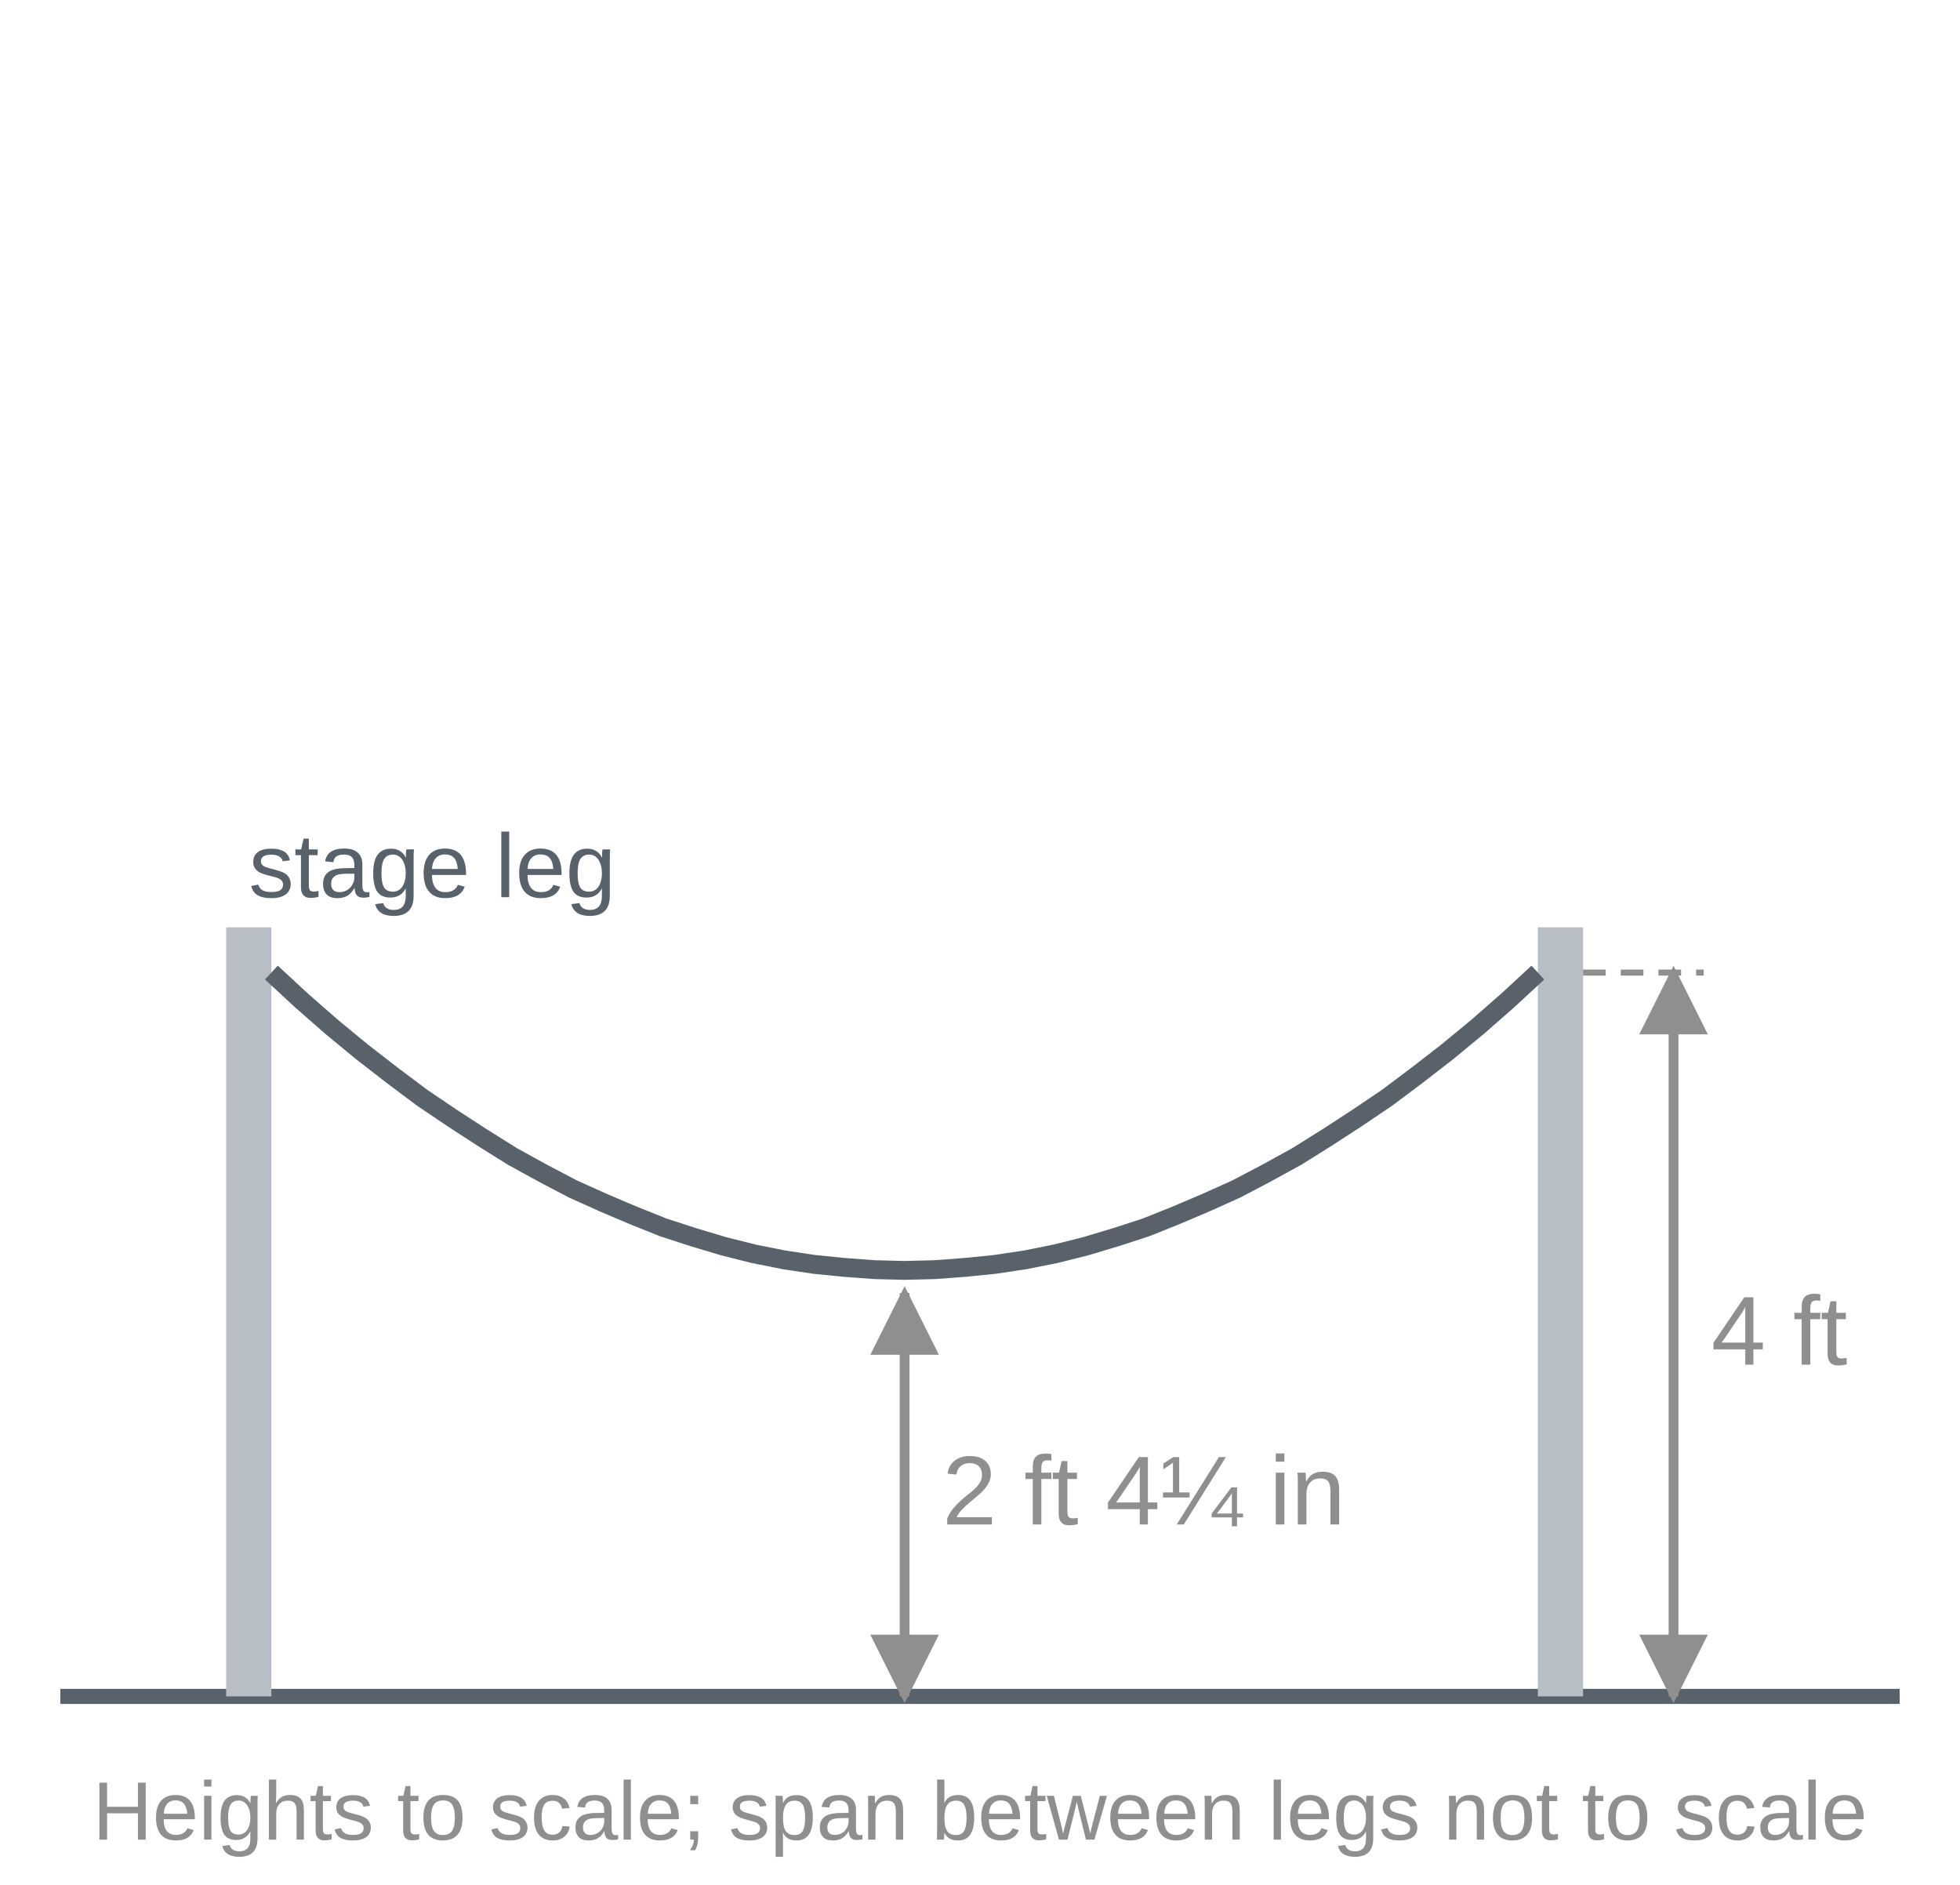
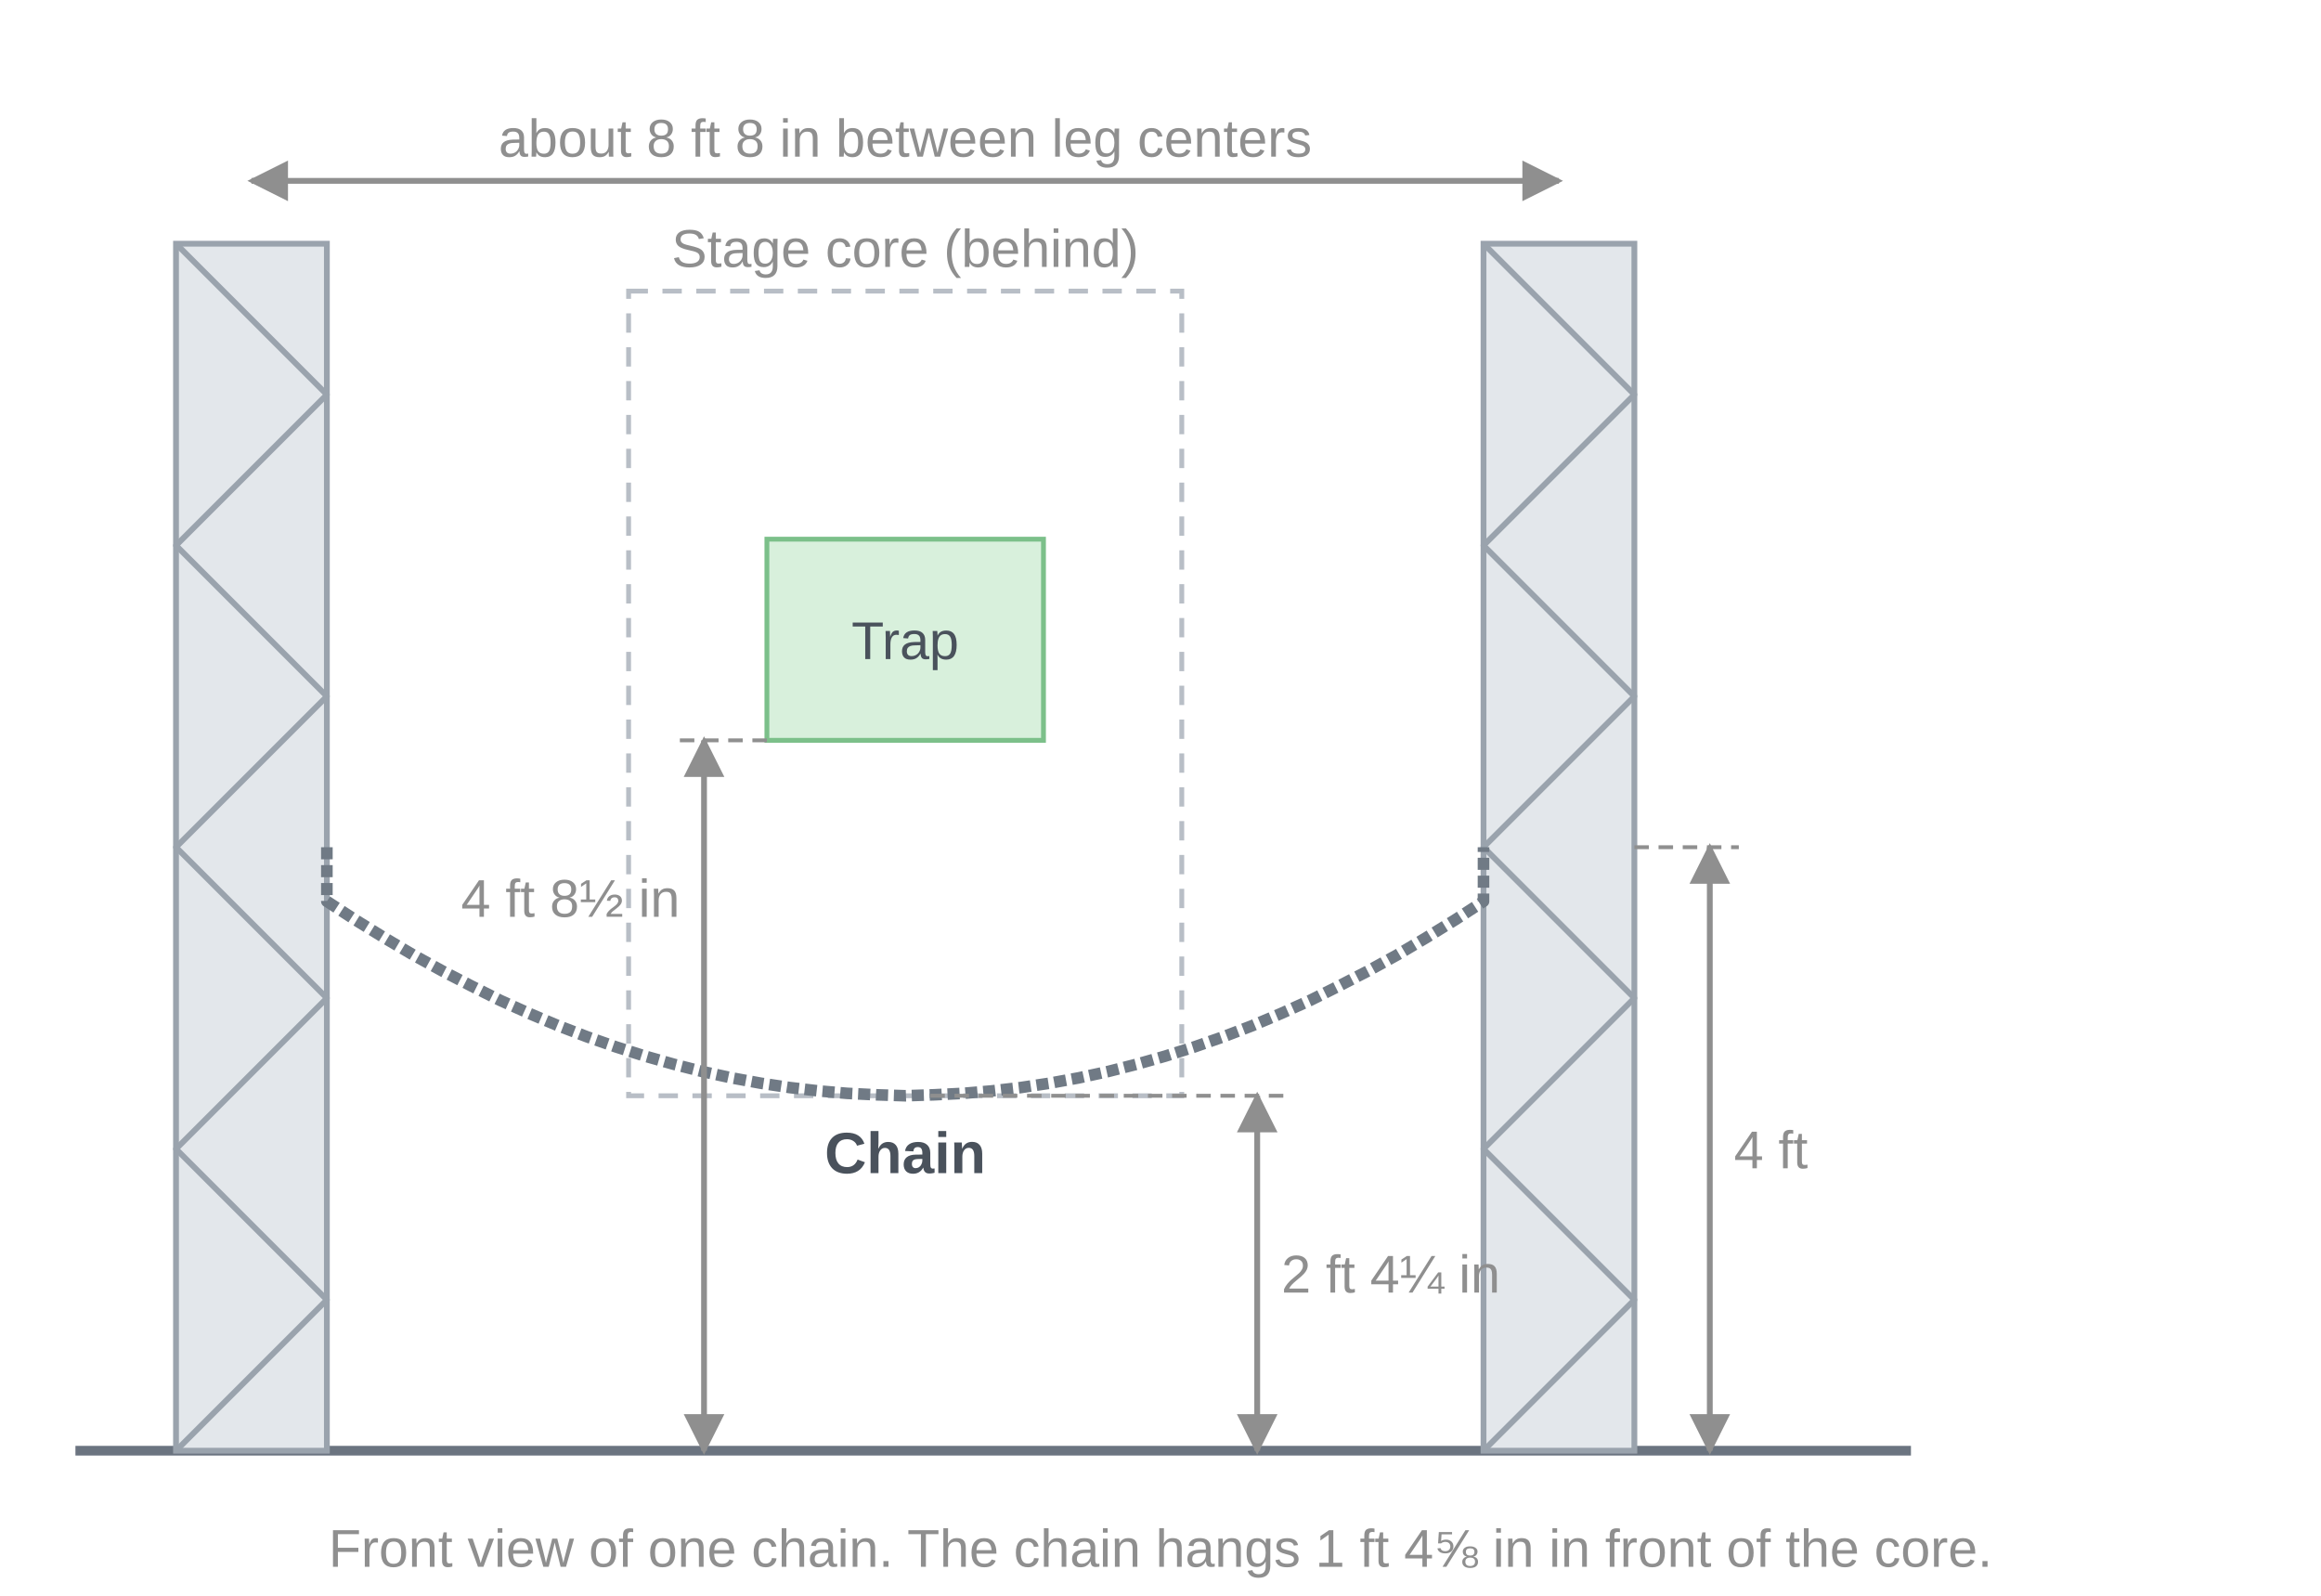
- <svg xmlns="http://www.w3.org/2000/svg" viewBox="0 0 260 250" width="260" height="250" font-family="Arial, Helvetica, sans-serif">
+ <svg xmlns="http://www.w3.org/2000/svg" viewBox="0 0 480 330" width="480" height="330" font-family="Arial, Helvetica, sans-serif">
  <defs>
    <marker id="a" viewBox="0 0 10 10" refX="9" refY="5" markerWidth="7" markerHeight="7" orient="auto-start-reverse">
      <path d="M0 0L10 5L0 10z" fill="#8f8f8f" />
    </marker>
  </defs>
-   <line x1="8" y1="225.0" x2="252" y2="225.0" stroke="#59616b" stroke-width="2" />
-   <rect x="30" y="123.0" width="6" height="102.0" fill="#b8bec6" />
-   <rect x="204" y="123.0" width="6" height="102.0" fill="#b8bec6" />
-   <polyline points="36.0,129.0 40.0,132.7 44.0,136.2 48.0,139.5 52.0,142.6 56.0,145.6 60.0,148.3 64.0,150.9 68.0,153.4 72.0,155.6 76.0,157.7 80.0,159.5 84.0,161.2 88.0,162.8 92.0,164.1 96.0,165.3 100.0,166.3 104.0,167.1 108.0,167.7 112.0,168.1 116.0,168.4 120.0,168.5 124.0,168.4 128.0,168.1 132.0,167.7 136.0,167.1 140.0,166.3 144.0,165.3 148.0,164.1 152.0,162.8 156.0,161.2 160.0,159.5 164.0,157.7 168.0,155.6 172.0,153.4 176.0,150.9 180.0,148.3 184.0,145.6 188.0,142.6 192.0,139.5 196.0,136.2 200.0,132.7 204.0,129.0" fill="none" stroke="#59616b" stroke-width="2.5" />
-   <line x1="120.0" y1="171.5" x2="120.0" y2="225.0" stroke="#8f8f8f" stroke-width="1.3" marker-start="url(#a)" marker-end="url(#a)" />
-   <text x="125.0" y="202.2" fill="#8f8f8f" font-size="13" text-anchor="start">2 ft 4¼ in</text>
-   <line x1="210.0" y1="129.0" x2="226.0" y2="129.0" stroke="#8f8f8f" stroke-width=".8" stroke-dasharray="3 2" />
-   <line x1="222.0" y1="129.0" x2="222.0" y2="225.0" stroke="#8f8f8f" stroke-width="1.3" marker-start="url(#a)" marker-end="url(#a)" />
-   <text x="227.0" y="181.0" fill="#8f8f8f" font-size="13" text-anchor="start">4 ft</text>
-   <text x="33.0" y="119.0" fill="#59616b" font-size="12" text-anchor="start">stage leg</text>
-   <text x="130.0" y="244" fill="#8f8f8f" font-size="11" text-anchor="middle">Heights to scale; span between legs not to scale</text>
+   <line x1="15.6" y1="300.0" x2="395.2" y2="300.0" stroke="#6b7480" stroke-width="2" />
+   <rect x="36.4" y="50.4" width="31.2" height="249.6" fill="#e3e7eb" stroke="#9aa3ad" stroke-width="1.2" />
+   <polyline points="36.4,300.0 67.6,268.8 36.4,237.6 67.6,206.4 36.4,175.2 67.6,144.0 36.4,112.8 67.6,81.6 36.4,50.4" fill="none" stroke="#9aa3ad" stroke-width="1.2" stroke-linejoin="round" />
+   <rect x="306.8" y="50.4" width="31.2" height="249.6" fill="#e3e7eb" stroke="#9aa3ad" stroke-width="1.2" />
+   <polyline points="306.8,300.0 338.0,268.8 306.8,237.6 338.0,206.4 306.8,175.2 338.0,144.0 306.8,112.8 338.0,81.6 306.8,50.4" fill="none" stroke="#9aa3ad" stroke-width="1.2" stroke-linejoin="round" />
+   <rect x="130.0" y="60.2" width="114.4" height="166.4" fill="none" stroke="#b8bec6" stroke-width="1" stroke-dasharray="4 3" />
+   <rect x="158.6" y="111.5" width="57.2" height="41.6" fill="#d8f0dc" stroke="#7cc08a" stroke-width="1" />
+   <text x="187.2" y="136.3" fill="#4a525c" font-size="11" text-anchor="middle">Trap</text>
+   <text x="187.2" y="55.2" fill="#8f8f8f" font-size="11" text-anchor="middle">Stage core (behind)</text>
+   <polyline points="67.6,175.2 67.6,186.4 73.6,190.3 79.6,194.0 85.5,197.5 91.5,200.8 97.5,203.9 103.5,206.9 109.5,209.6 115.4,212.1 121.4,214.4 127.4,216.5 133.4,218.4 139.4,220.1 145.3,221.6 151.3,222.9 157.3,224.0 163.3,224.9 169.3,225.6 175.2,226.1 181.2,226.4 187.2,226.6 193.2,226.4 199.2,226.1 205.1,225.6 211.1,224.9 217.1,224.0 223.1,222.9 229.1,221.6 235.0,220.1 241.0,218.4 247.0,216.5 253.0,214.4 259.0,212.1 264.9,209.6 270.9,206.9 276.9,203.9 282.9,200.8 288.9,197.5 294.8,194.0 300.8,190.3 306.8,186.4 306.8,175.2" fill="none" stroke="#707a85" stroke-width="2.4" stroke-linejoin="round" stroke-dasharray="2.5 1.2" />
+   <text x="187.2" y="242.6" fill="#4a525c" font-size="12" text-anchor="middle" font-weight="700">Chain</text>
+   <line x1="192.4" y1="226.6" x2="266.0" y2="226.6" stroke="#8f8f8f" stroke-width="0.8" stroke-dasharray="3 2" />
+   <line x1="260.0" y1="300.0" x2="260.0" y2="226.6" stroke="#8f8f8f" stroke-width="1.2" marker-start="url(#a)" marker-end="url(#a)" />
+   <text x="265.0" y="267.3" fill="#8f8f8f" font-size="11" text-anchor="start">2 ft 4¼ in</text>
+   <line x1="338.0" y1="175.2" x2="359.6" y2="175.2" stroke="#8f8f8f" stroke-width="0.8" stroke-dasharray="3 2" />
+   <line x1="353.6" y1="300.0" x2="353.6" y2="175.2" stroke="#8f8f8f" stroke-width="1.2" marker-start="url(#a)" marker-end="url(#a)" />
+   <text x="358.6" y="241.6" fill="#8f8f8f" font-size="11" text-anchor="start">4 ft</text>
+   <line x1="158.6" y1="153.1" x2="139.6" y2="153.1" stroke="#8f8f8f" stroke-width="0.8" stroke-dasharray="3 2" />
+   <line x1="145.6" y1="300.0" x2="145.6" y2="153.1" stroke="#8f8f8f" stroke-width="1.2" marker-start="url(#a)" marker-end="url(#a)" />
+   <text x="140.6" y="189.6" fill="#8f8f8f" font-size="11" text-anchor="end">4 ft 8½ in</text>
+   <line x1="52.0" y1="37.4" x2="322.4" y2="37.4" stroke="#8f8f8f" stroke-width="1.2" marker-start="url(#a)" marker-end="url(#a)" />
+   <text x="187.2" y="32.4" fill="#8f8f8f" font-size="11" text-anchor="middle">about 8 ft 8 in between leg centers</text>
+   <text x="240.0" y="324" fill="#8f8f8f" font-size="11" text-anchor="middle">Front view of one chain. The chain hangs 1 ft 4⅝ in in front of the core.</text>
</svg>
